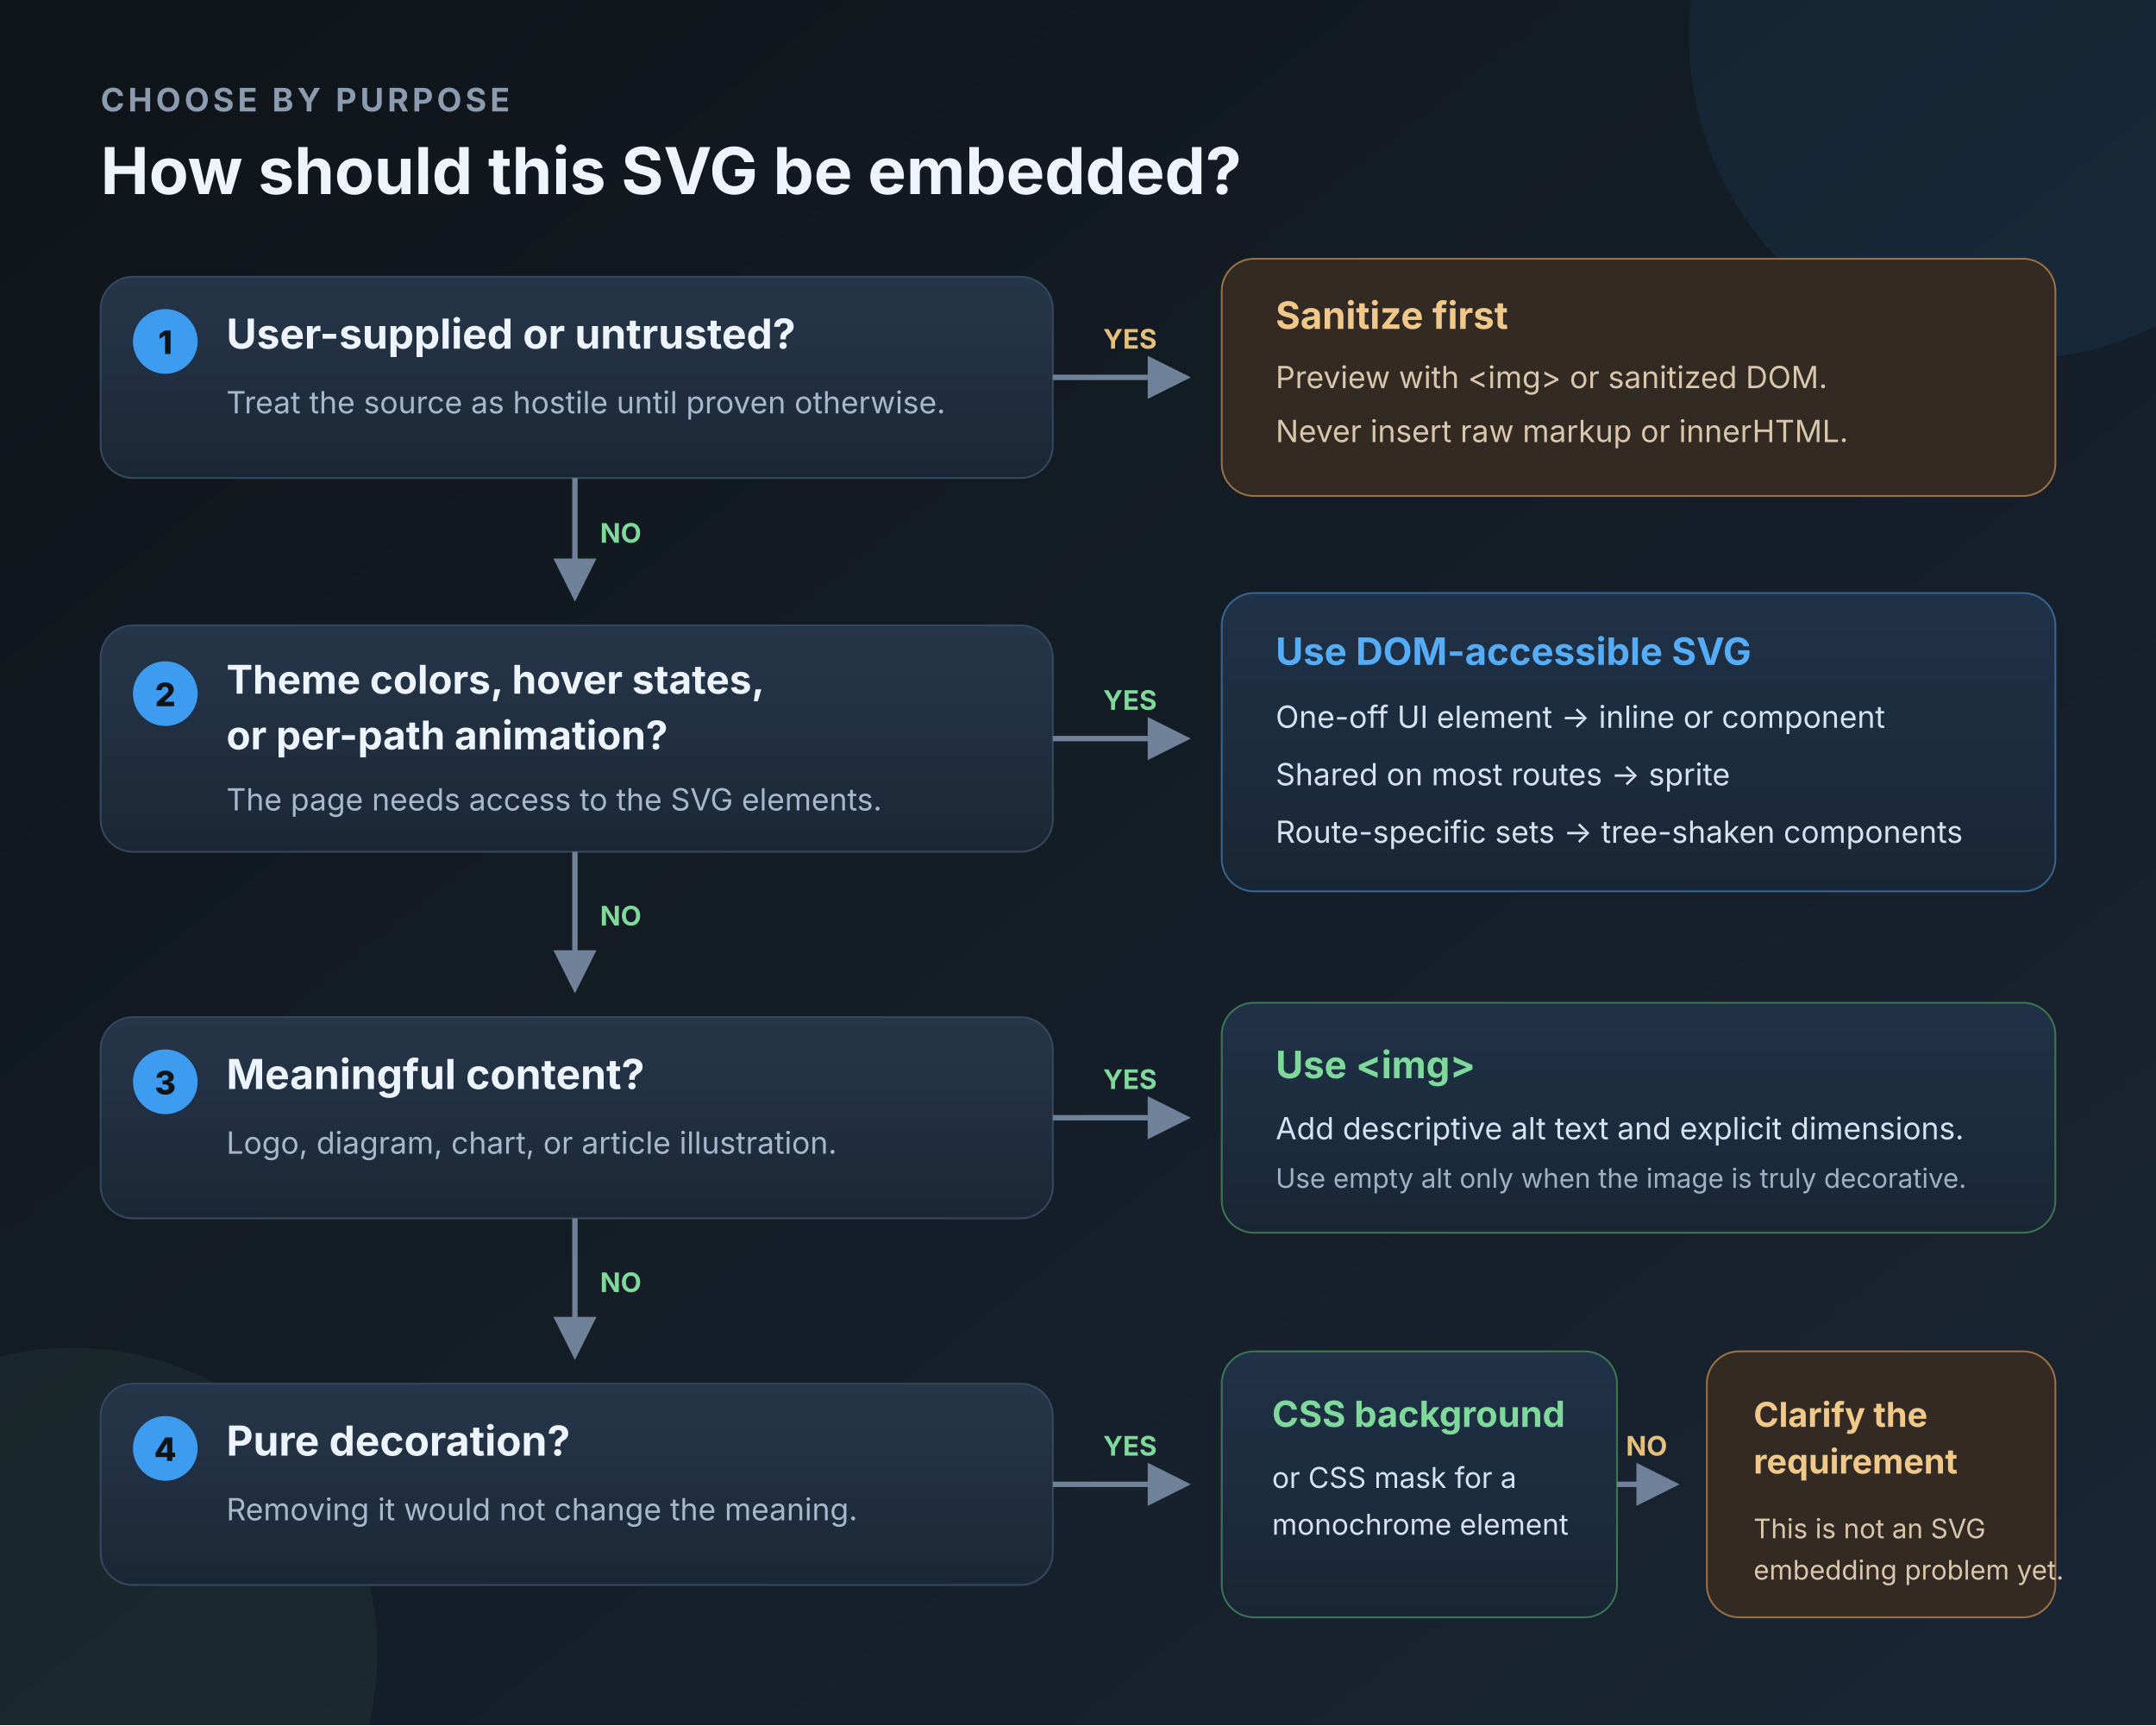
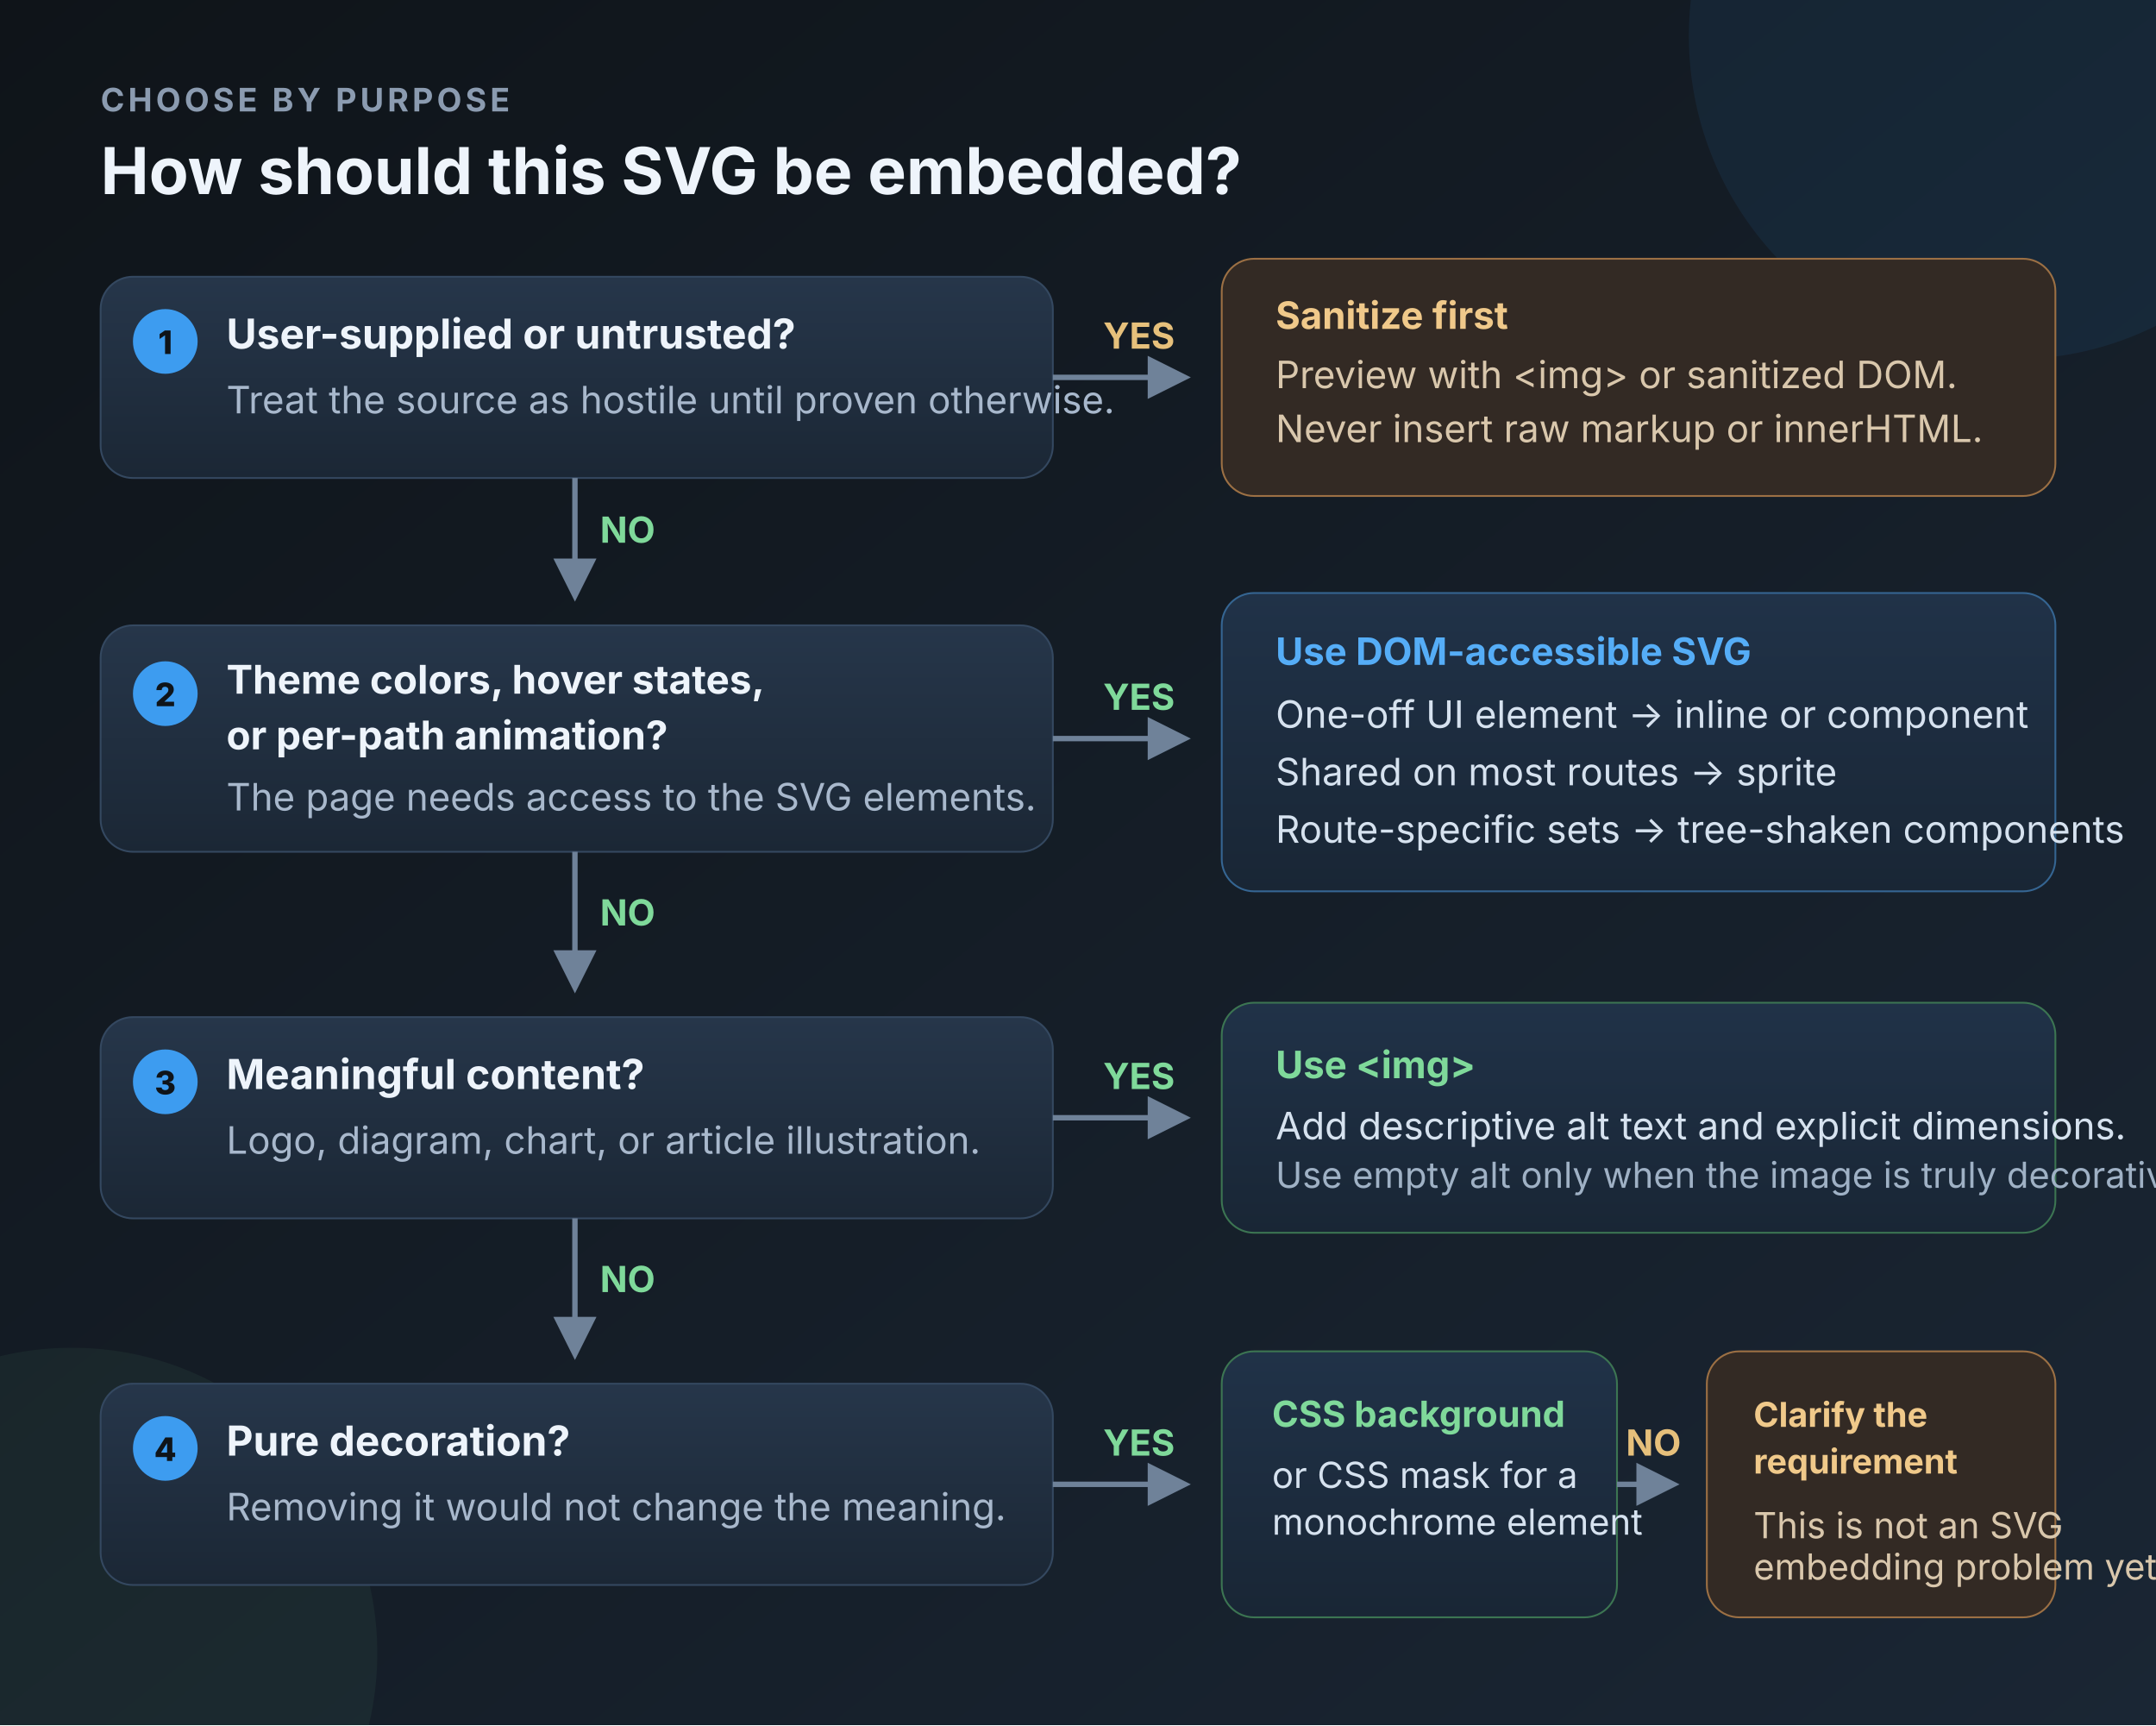
<svg xmlns="http://www.w3.org/2000/svg" width="1200" height="960" viewBox="0 0 1200 960" role="img" aria-labelledby="title desc">
  <defs>
    <linearGradient id="bg" x1="0" y1="0" x2="1" y2="1">
      <stop offset="0%" stop-color="#0f1419" />
      <stop offset="100%" stop-color="#1a2634" />
    </linearGradient>
    <linearGradient id="question" x1="0" y1="0" x2="0" y2="1">
      <stop offset="0%" stop-color="#26364a" />
      <stop offset="100%" stop-color="#1b2735" />
    </linearGradient>
    <linearGradient id="answer" x1="0" y1="0" x2="0" y2="1">
      <stop offset="0%" stop-color="#203248" />
      <stop offset="100%" stop-color="#192635" />
    </linearGradient>
    <marker id="arrow" viewBox="0 0 10 10" refX="8" refY="5" markerWidth="8" markerHeight="8" orient="auto-start-reverse">
      <path d="M 0 0 L 10 5 L 0 10 z" fill="#6f8299" />
    </marker>
  </defs>
  <rect width="1200" height="960" fill="url(#bg)" />
  <circle cx="1120" cy="20" r="180" fill="#3d9cf0" fill-opacity=".08" />
  <circle cx="40" cy="920" r="170" fill="#7fd99a" fill-opacity=".06" />
  <g font-family="Inter, Segoe UI, Arial, sans-serif">
    <text x="56" y="62" fill="#8b9bb0" font-size="18" font-weight="700" letter-spacing="2">CHOOSE BY PURPOSE</text>
    <text x="56" y="108" fill="#eef4fb" font-size="36" font-weight="750">How should this SVG be embedded?</text>
    <rect x="56" y="154" width="530" height="112" rx="18" fill="url(#question)" stroke="#344860" />
    <circle cx="92" cy="190" r="18" fill="#3d9cf0" />
    <text x="92" y="197" text-anchor="middle" fill="#0f1419" font-size="18" font-weight="800">1</text>
    <text x="126" y="194" fill="#eef4fb" font-size="23" font-weight="650">User-supplied or untrusted?</text>
-     <text x="126" y="230" fill="#a8b8cc" font-size="17">Treat the source as hostile until proven otherwise.</text>
+     <text x="126" y="230" fill="#a8b8cc" font-size="21">Treat the source as hostile until proven otherwise.</text>
    <path d="M 586 210 H 658" stroke="#6f8299" stroke-width="3" marker-end="url(#arrow)" />
-     <text x="614" y="194" fill="#e6c07b" font-size="15" font-weight="700">YES</text>
+     <text x="614" y="194" fill="#e6c07b" font-size="20" font-weight="700">YES</text>
    <rect x="680" y="144" width="464" height="132" rx="18" fill="#332a24" stroke="#9c7044" />
    <text x="710" y="183" fill="#f0c98a" font-size="21" font-weight="700">Sanitize first</text>
-     <text x="710" y="216" fill="#d9c7ac" font-size="17">Preview with &lt;img&gt; or sanitized DOM.</text>
-     <text x="710" y="246" fill="#d9c7ac" font-size="17">Never insert raw markup or innerHTML.</text>
+     <text x="710" y="216" fill="#d9c7ac" font-size="21">Preview with &lt;img&gt; or sanitized DOM.</text>
+     <text x="710" y="246" fill="#d9c7ac" font-size="21">Never insert raw markup or innerHTML.</text>
    <path d="M 320 266 V 330" stroke="#6f8299" stroke-width="3" marker-end="url(#arrow)" />
-     <text x="334" y="302" fill="#7fd99a" font-size="15" font-weight="700">NO</text>
+     <text x="334" y="302" fill="#7fd99a" font-size="20" font-weight="700">NO</text>
    <rect x="56" y="348" width="530" height="126" rx="18" fill="url(#question)" stroke="#344860" />
    <circle cx="92" cy="386" r="18" fill="#3d9cf0" />
    <text x="92" y="393" text-anchor="middle" fill="#0f1419" font-size="18" font-weight="800">2</text>
    <text x="126" y="386" fill="#eef4fb" font-size="22" font-weight="650">Theme colors, hover states,</text>
    <text x="126" y="417" fill="#eef4fb" font-size="22" font-weight="650">or per-path animation?</text>
-     <text x="126" y="451" fill="#a8b8cc" font-size="17">The page needs access to the SVG elements.</text>
+     <text x="126" y="451" fill="#a8b8cc" font-size="21">The page needs access to the SVG elements.</text>
    <path d="M 586 411 H 658" stroke="#6f8299" stroke-width="3" marker-end="url(#arrow)" />
-     <text x="614" y="395" fill="#7fd99a" font-size="15" font-weight="700">YES</text>
+     <text x="614" y="395" fill="#7fd99a" font-size="20" font-weight="700">YES</text>
    <rect x="680" y="330" width="464" height="166" rx="18" fill="url(#answer)" stroke="#356592" />
    <text x="710" y="370" fill="#55adf7" font-size="21" font-weight="700">Use DOM-accessible SVG</text>
-     <text x="710" y="405" fill="#d6e2ef" font-size="17">One-off UI element → inline or component</text>
-     <text x="710" y="437" fill="#d6e2ef" font-size="17">Shared on most routes → sprite</text>
-     <text x="710" y="469" fill="#d6e2ef" font-size="17">Route-specific sets → tree-shaken components</text>
+     <text x="710" y="405" fill="#d6e2ef" font-size="21">One-off UI element → inline or component</text>
+     <text x="710" y="437" fill="#d6e2ef" font-size="21">Shared on most routes → sprite</text>
+     <text x="710" y="469" fill="#d6e2ef" font-size="21">Route-specific sets → tree-shaken components</text>
    <path d="M 320 474 V 548" stroke="#6f8299" stroke-width="3" marker-end="url(#arrow)" />
-     <text x="334" y="515" fill="#7fd99a" font-size="15" font-weight="700">NO</text>
+     <text x="334" y="515" fill="#7fd99a" font-size="20" font-weight="700">NO</text>
    <rect x="56" y="566" width="530" height="112" rx="18" fill="url(#question)" stroke="#344860" />
    <circle cx="92" cy="602" r="18" fill="#3d9cf0" />
    <text x="92" y="609" text-anchor="middle" fill="#0f1419" font-size="18" font-weight="800">3</text>
    <text x="126" y="606" fill="#eef4fb" font-size="23" font-weight="650">Meaningful content?</text>
-     <text x="126" y="642" fill="#a8b8cc" font-size="17">Logo, diagram, chart, or article illustration.</text>
+     <text x="126" y="642" fill="#a8b8cc" font-size="21">Logo, diagram, chart, or article illustration.</text>
    <path d="M 586 622 H 658" stroke="#6f8299" stroke-width="3" marker-end="url(#arrow)" />
-     <text x="614" y="606" fill="#7fd99a" font-size="15" font-weight="700">YES</text>
+     <text x="614" y="606" fill="#7fd99a" font-size="20" font-weight="700">YES</text>
    <rect x="680" y="558" width="464" height="128" rx="18" fill="url(#answer)" stroke="#3c7552" />
    <text x="710" y="600" fill="#7fd99a" font-size="21" font-weight="700">Use &lt;img&gt;</text>
-     <text x="710" y="634" fill="#d6e2ef" font-size="17">Add descriptive alt text and explicit dimensions.</text>
-     <text x="710" y="661" fill="#9fb1c5" font-size="15">Use empty alt only when the image is truly decorative.</text>
+     <text x="710" y="634" fill="#d6e2ef" font-size="21">Add descriptive alt text and explicit dimensions.</text>
+     <text x="710" y="661" fill="#9fb1c5" font-size="20">Use empty alt only when the image is truly decorative.</text>
    <path d="M 320 678 V 752" stroke="#6f8299" stroke-width="3" marker-end="url(#arrow)" />
-     <text x="334" y="719" fill="#7fd99a" font-size="15" font-weight="700">NO</text>
+     <text x="334" y="719" fill="#7fd99a" font-size="20" font-weight="700">NO</text>
    <rect x="56" y="770" width="530" height="112" rx="18" fill="url(#question)" stroke="#344860" />
    <circle cx="92" cy="806" r="18" fill="#3d9cf0" />
    <text x="92" y="813" text-anchor="middle" fill="#0f1419" font-size="18" font-weight="800">4</text>
    <text x="126" y="810" fill="#eef4fb" font-size="23" font-weight="650">Pure decoration?</text>
-     <text x="126" y="846" fill="#a8b8cc" font-size="17">Removing it would not change the meaning.</text>
+     <text x="126" y="846" fill="#a8b8cc" font-size="21">Removing it would not change the meaning.</text>
    <path d="M 586 826 H 658" stroke="#6f8299" stroke-width="3" marker-end="url(#arrow)" />
-     <text x="614" y="810" fill="#7fd99a" font-size="15" font-weight="700">YES</text>
+     <text x="614" y="810" fill="#7fd99a" font-size="20" font-weight="700">YES</text>
    <rect x="680" y="752" width="220" height="148" rx="18" fill="url(#answer)" stroke="#3c7552" />
    <text x="708" y="794" fill="#7fd99a" font-size="20" font-weight="700">CSS background</text>
-     <text x="708" y="828" fill="#d6e2ef" font-size="16">or CSS mask for a</text>
-     <text x="708" y="854" fill="#d6e2ef" font-size="16">monochrome element</text>
+     <text x="708" y="828" fill="#d6e2ef" font-size="20">or CSS mask for a</text>
+     <text x="708" y="854" fill="#d6e2ef" font-size="20">monochrome element</text>
    <path d="M 900 826 H 930" stroke="#6f8299" stroke-width="3" marker-end="url(#arrow)" />
-     <text x="905" y="810" fill="#e6c07b" font-size="15" font-weight="700">NO</text>
+     <text x="905" y="810" fill="#e6c07b" font-size="20" font-weight="700">NO</text>
    <rect x="950" y="752" width="194" height="148" rx="18" fill="#332a24" stroke="#9c7044" />
    <text x="976" y="794" fill="#f0c98a" font-size="19" font-weight="700">Clarify the</text>
    <text x="976" y="820" fill="#f0c98a" font-size="19" font-weight="700">requirement</text>
-     <text x="976" y="856" fill="#d9c7ac" font-size="15">This is not an SVG</text>
-     <text x="976" y="879" fill="#d9c7ac" font-size="15">embedding problem yet.</text>
+     <text x="976" y="856" fill="#d9c7ac" font-size="20">This is not an SVG</text>
+     <text x="976" y="879" fill="#d9c7ac" font-size="20">embedding problem yet.</text>
  </g>
</svg>
